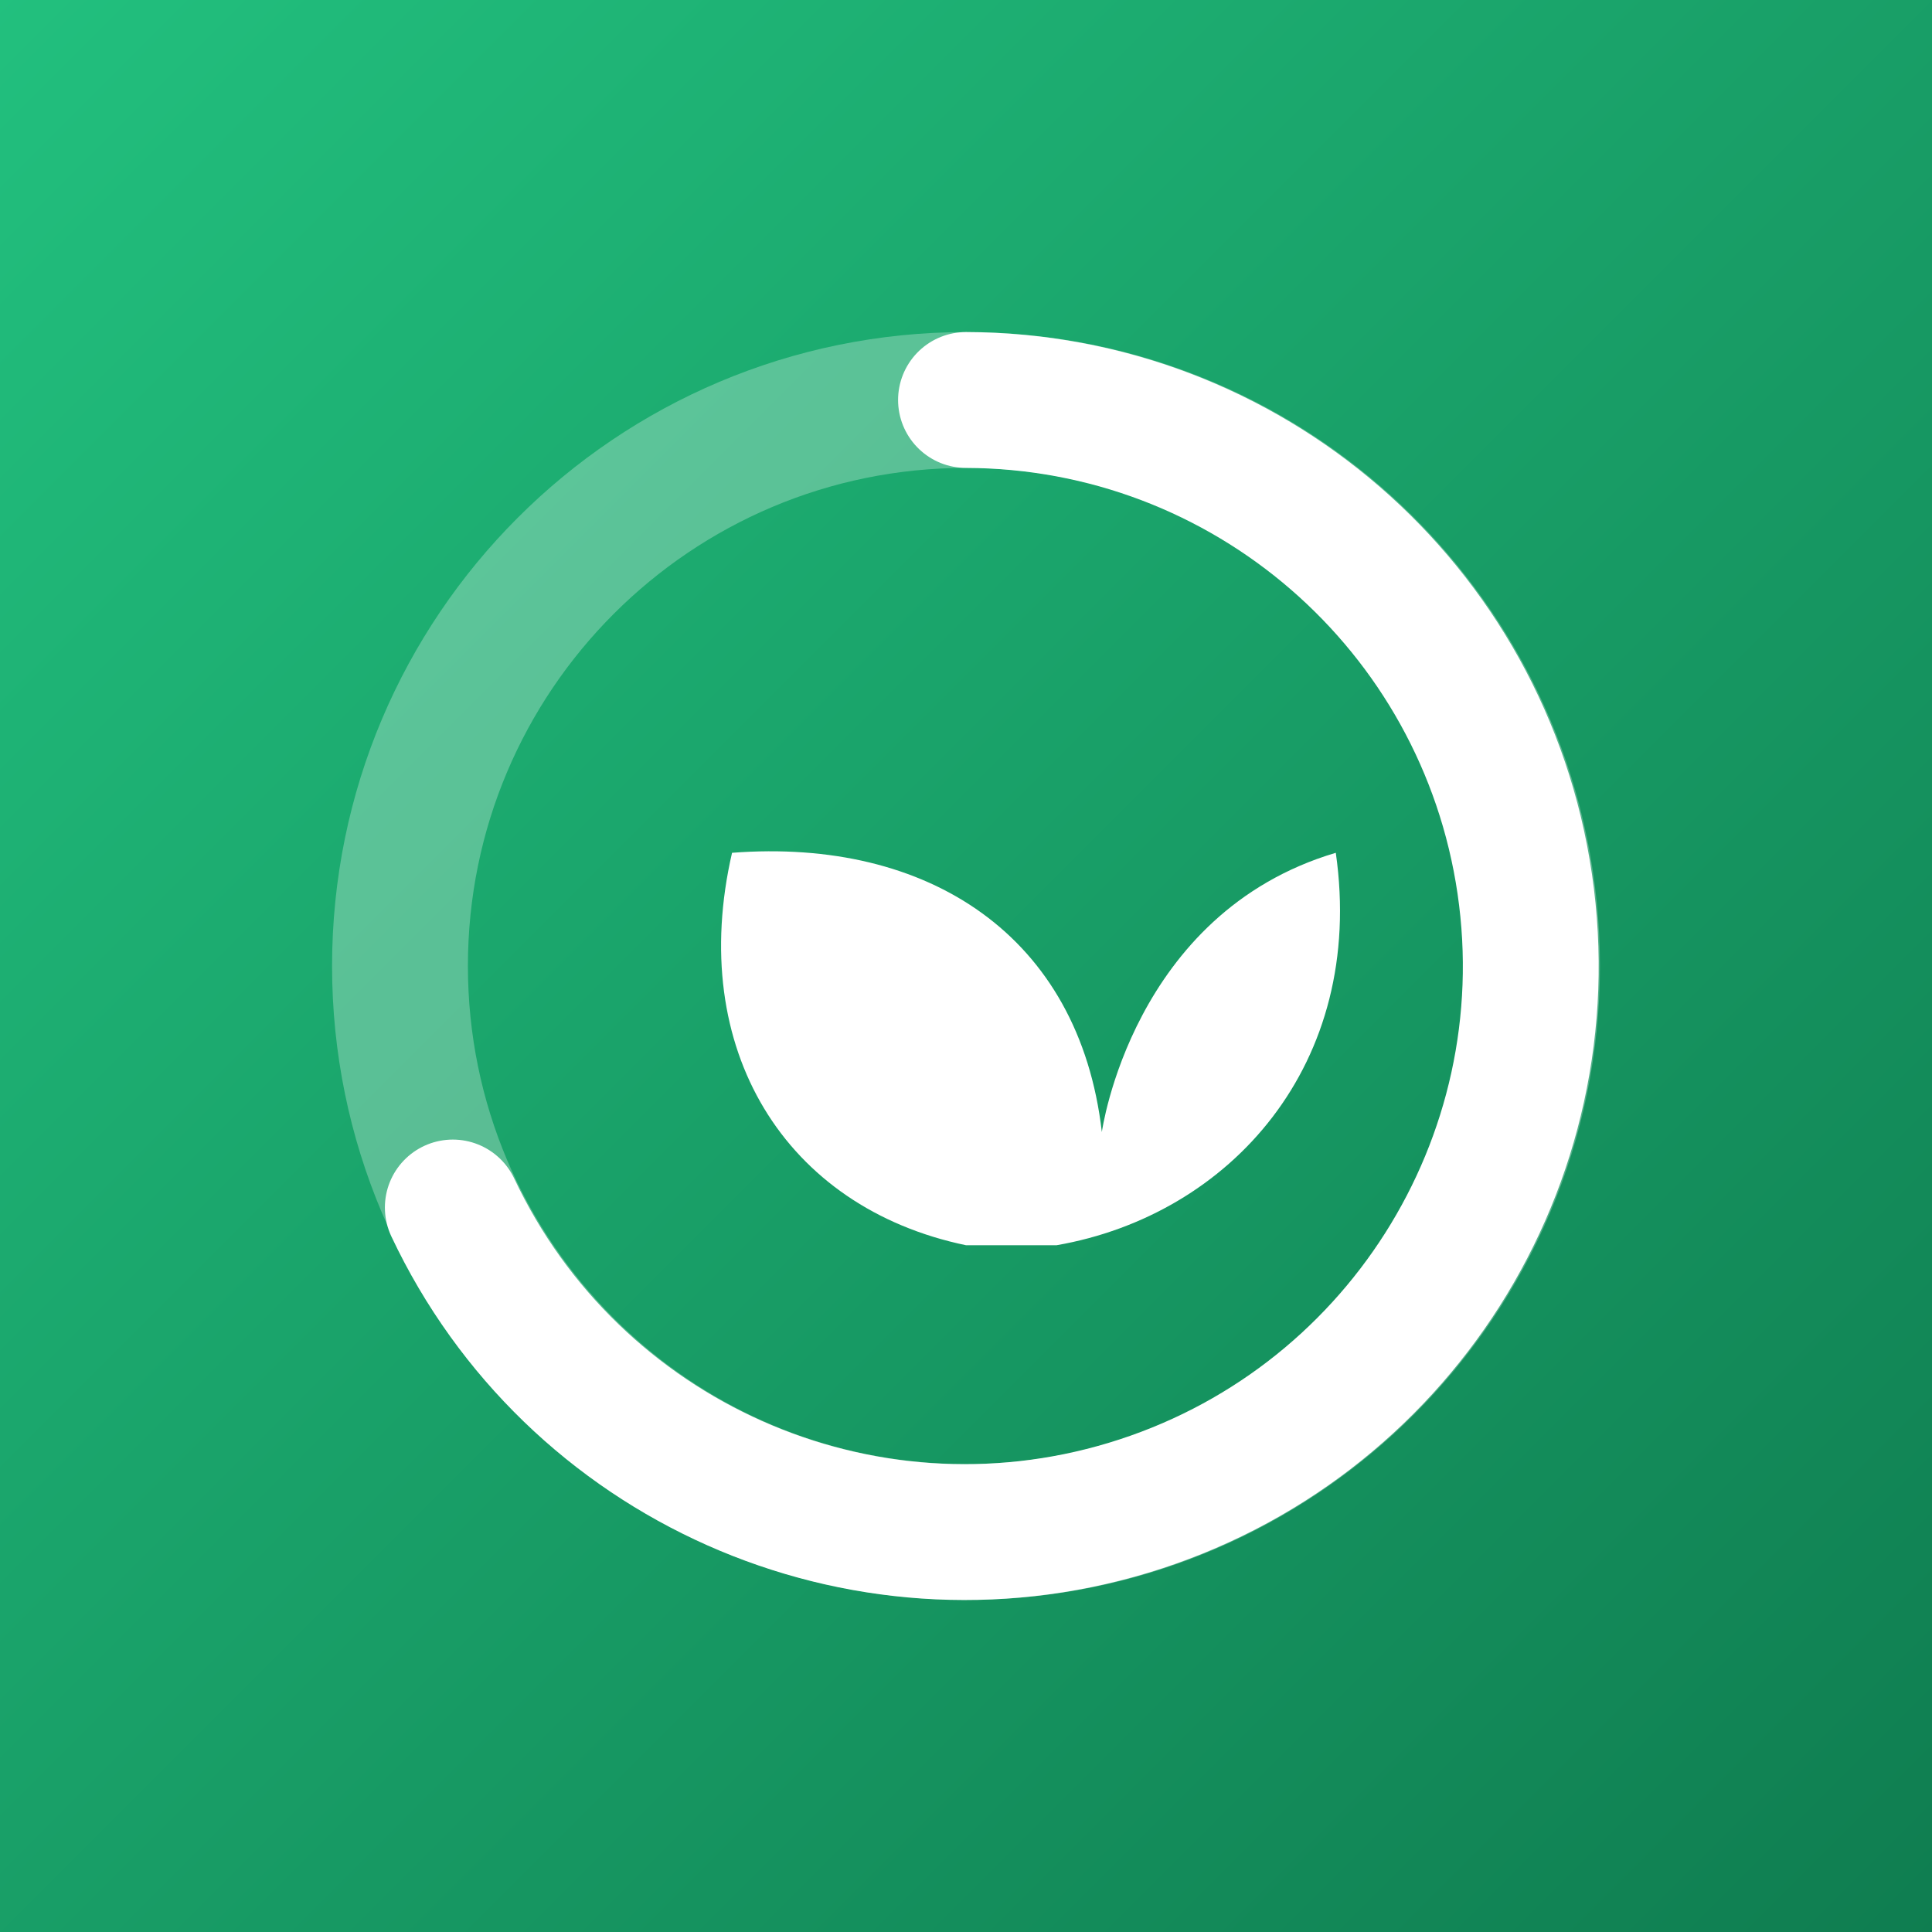
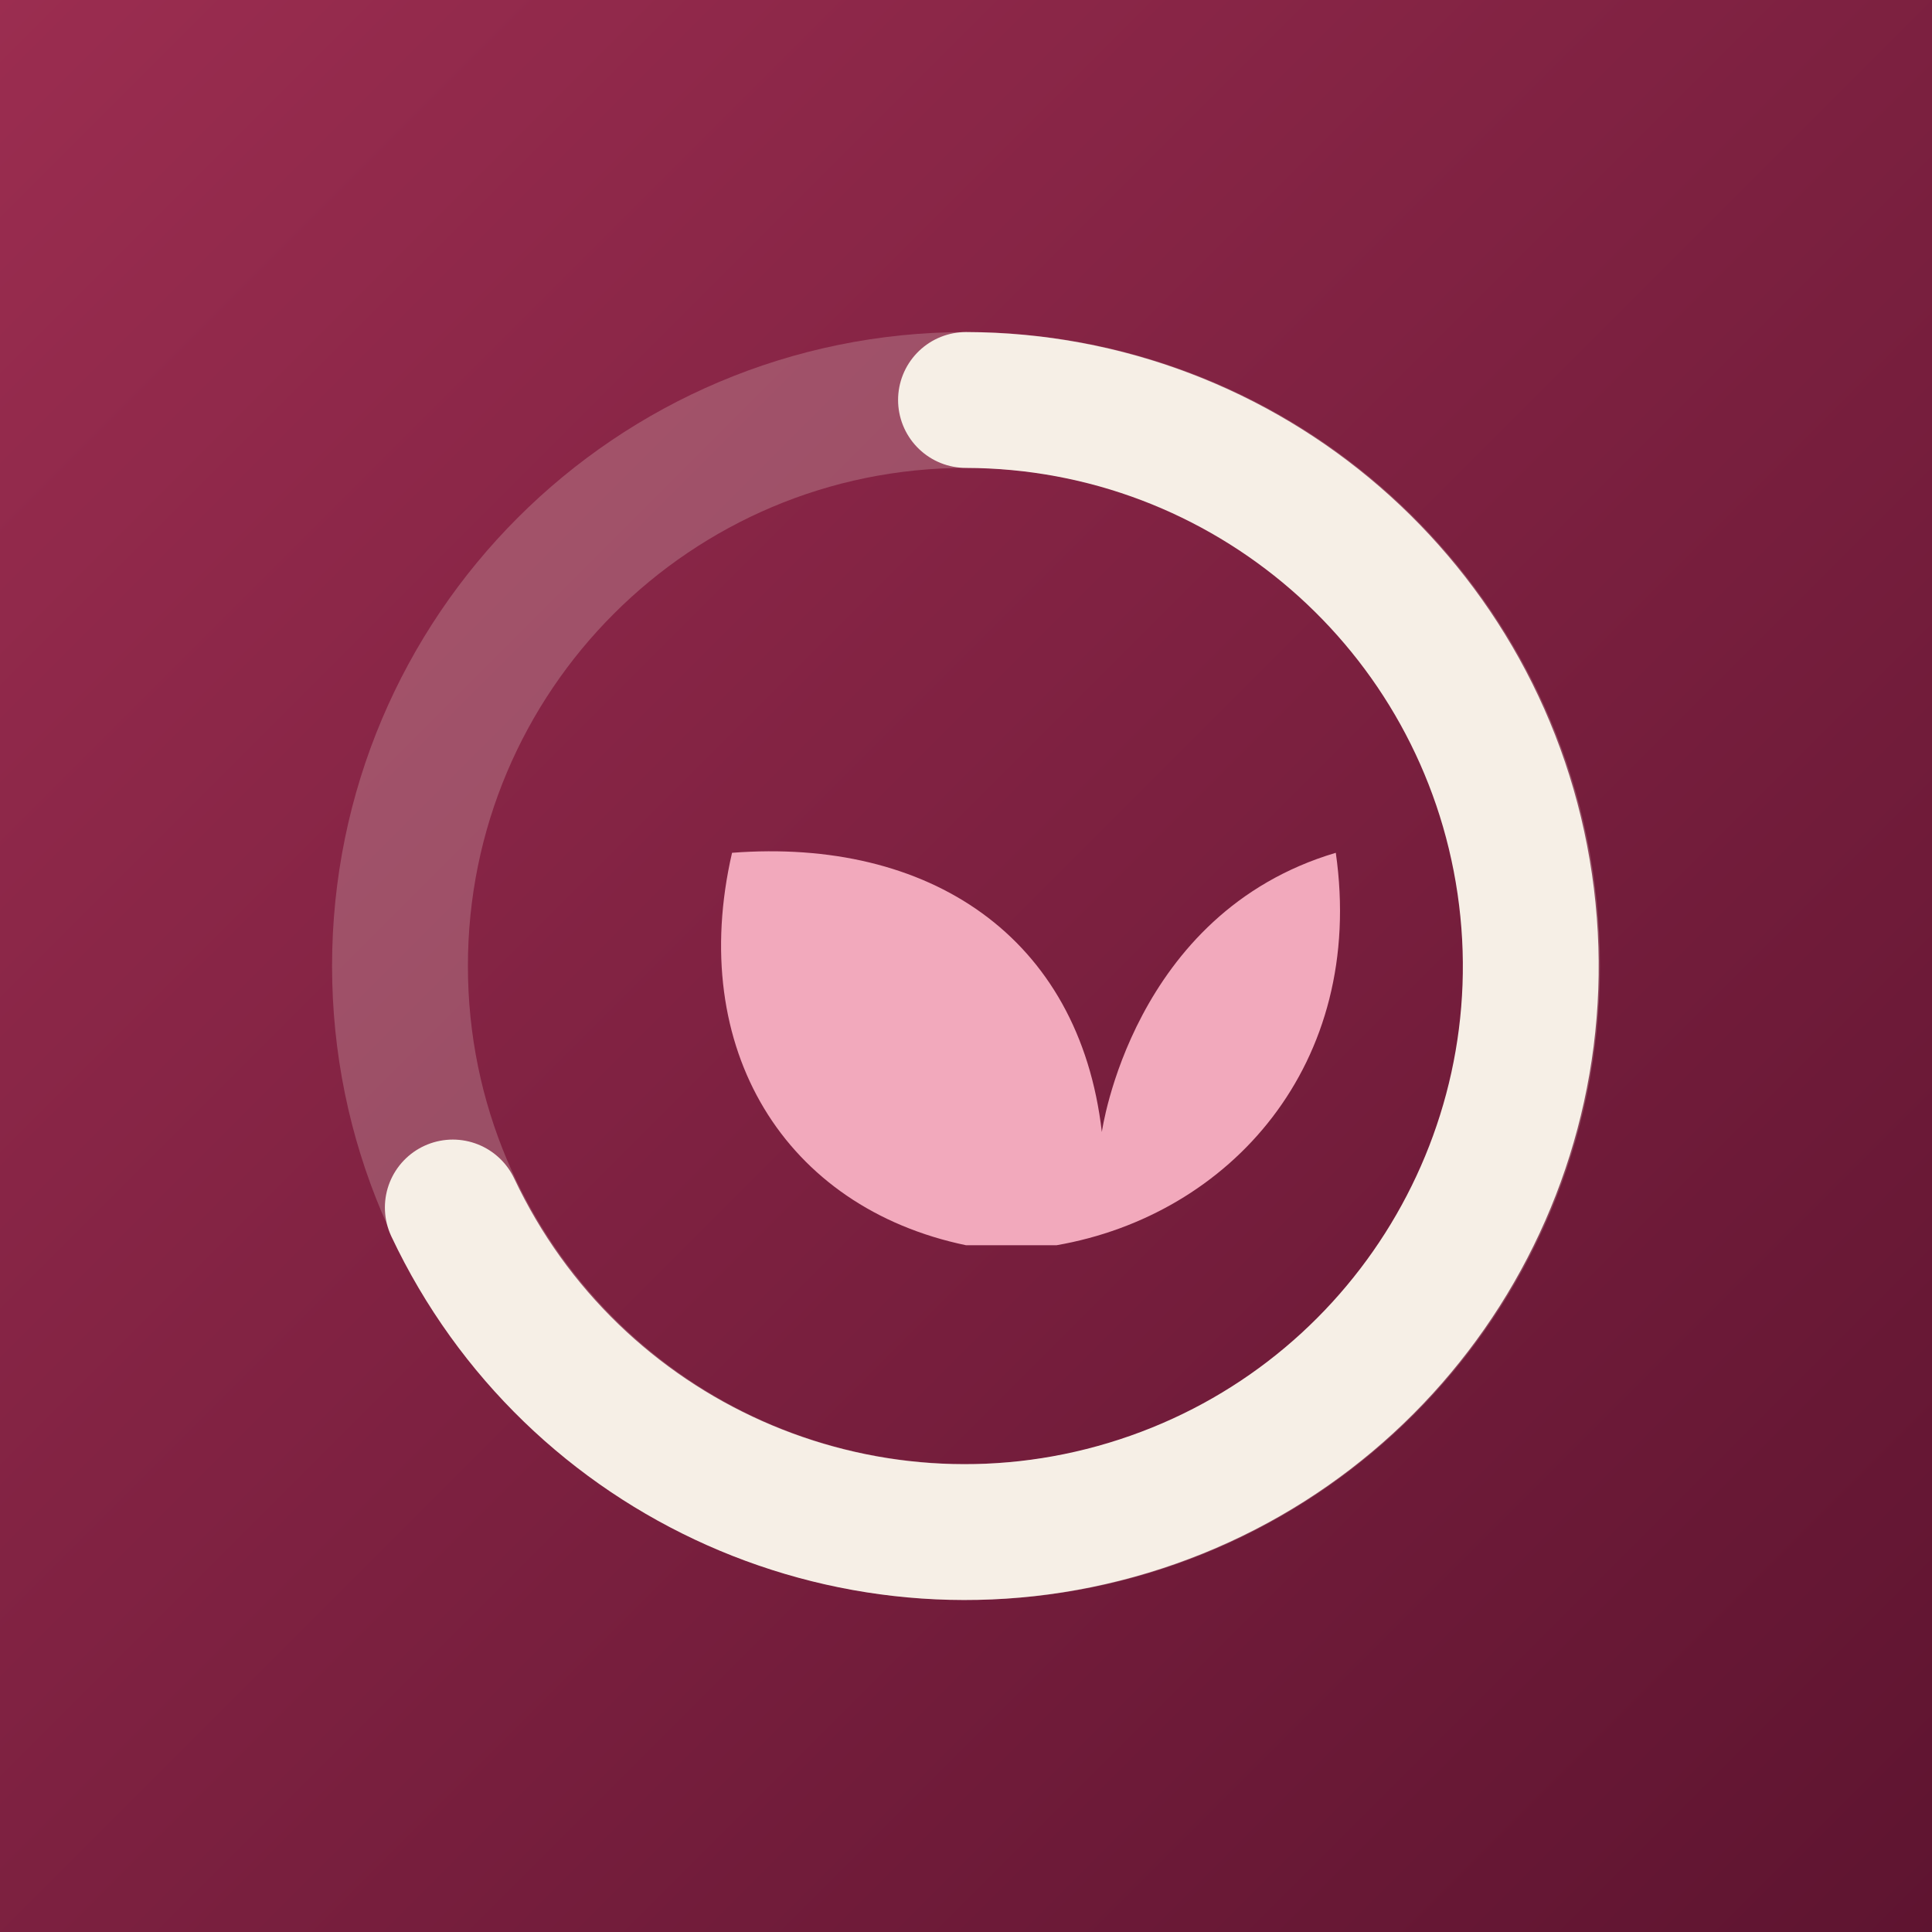
<svg xmlns="http://www.w3.org/2000/svg" viewBox="0 0 512 512">
  <defs>
    <linearGradient id="g" x1="0" y1="0" x2="1" y2="1">
-       <stop offset="0" stop-color="#22c07e" />
-       <stop offset="1" stop-color="#0f7d50" />
+       <stop offset="0" stop-color="#9b2d50" />
+       <stop offset="1" stop-color="#5e1430" />
    </linearGradient>
  </defs>
  <rect width="512" height="512" fill="url(#g)" />
-   <circle cx="256" cy="256" r="150" fill="none" stroke="rgba(255,255,255,.28)" stroke-width="36" />
-   <path d="M256 106 A150 150 0 1 1 120 320" fill="none" stroke="#fff" stroke-width="36" stroke-linecap="round" />
-   <path d="M256 330c-48-10-74-52-62-104 52-4 92 22 98 74 0 0 8-58 62-74 8 56-28 96-74 104z" fill="#fff" />
+   <circle cx="256" cy="256" r="150" fill="none" stroke="rgba(246,239,230,.22)" stroke-width="36" />
+   <path d="M256 106 A150 150 0 1 1 120 320" fill="none" stroke="#f6efe6" stroke-width="36" stroke-linecap="round" />
+   <path d="M256 330c-48-10-74-52-62-104 52-4 92 22 98 74 0 0 8-58 62-74 8 56-28 96-74 104z" fill="#f2a9bc" />
</svg>
